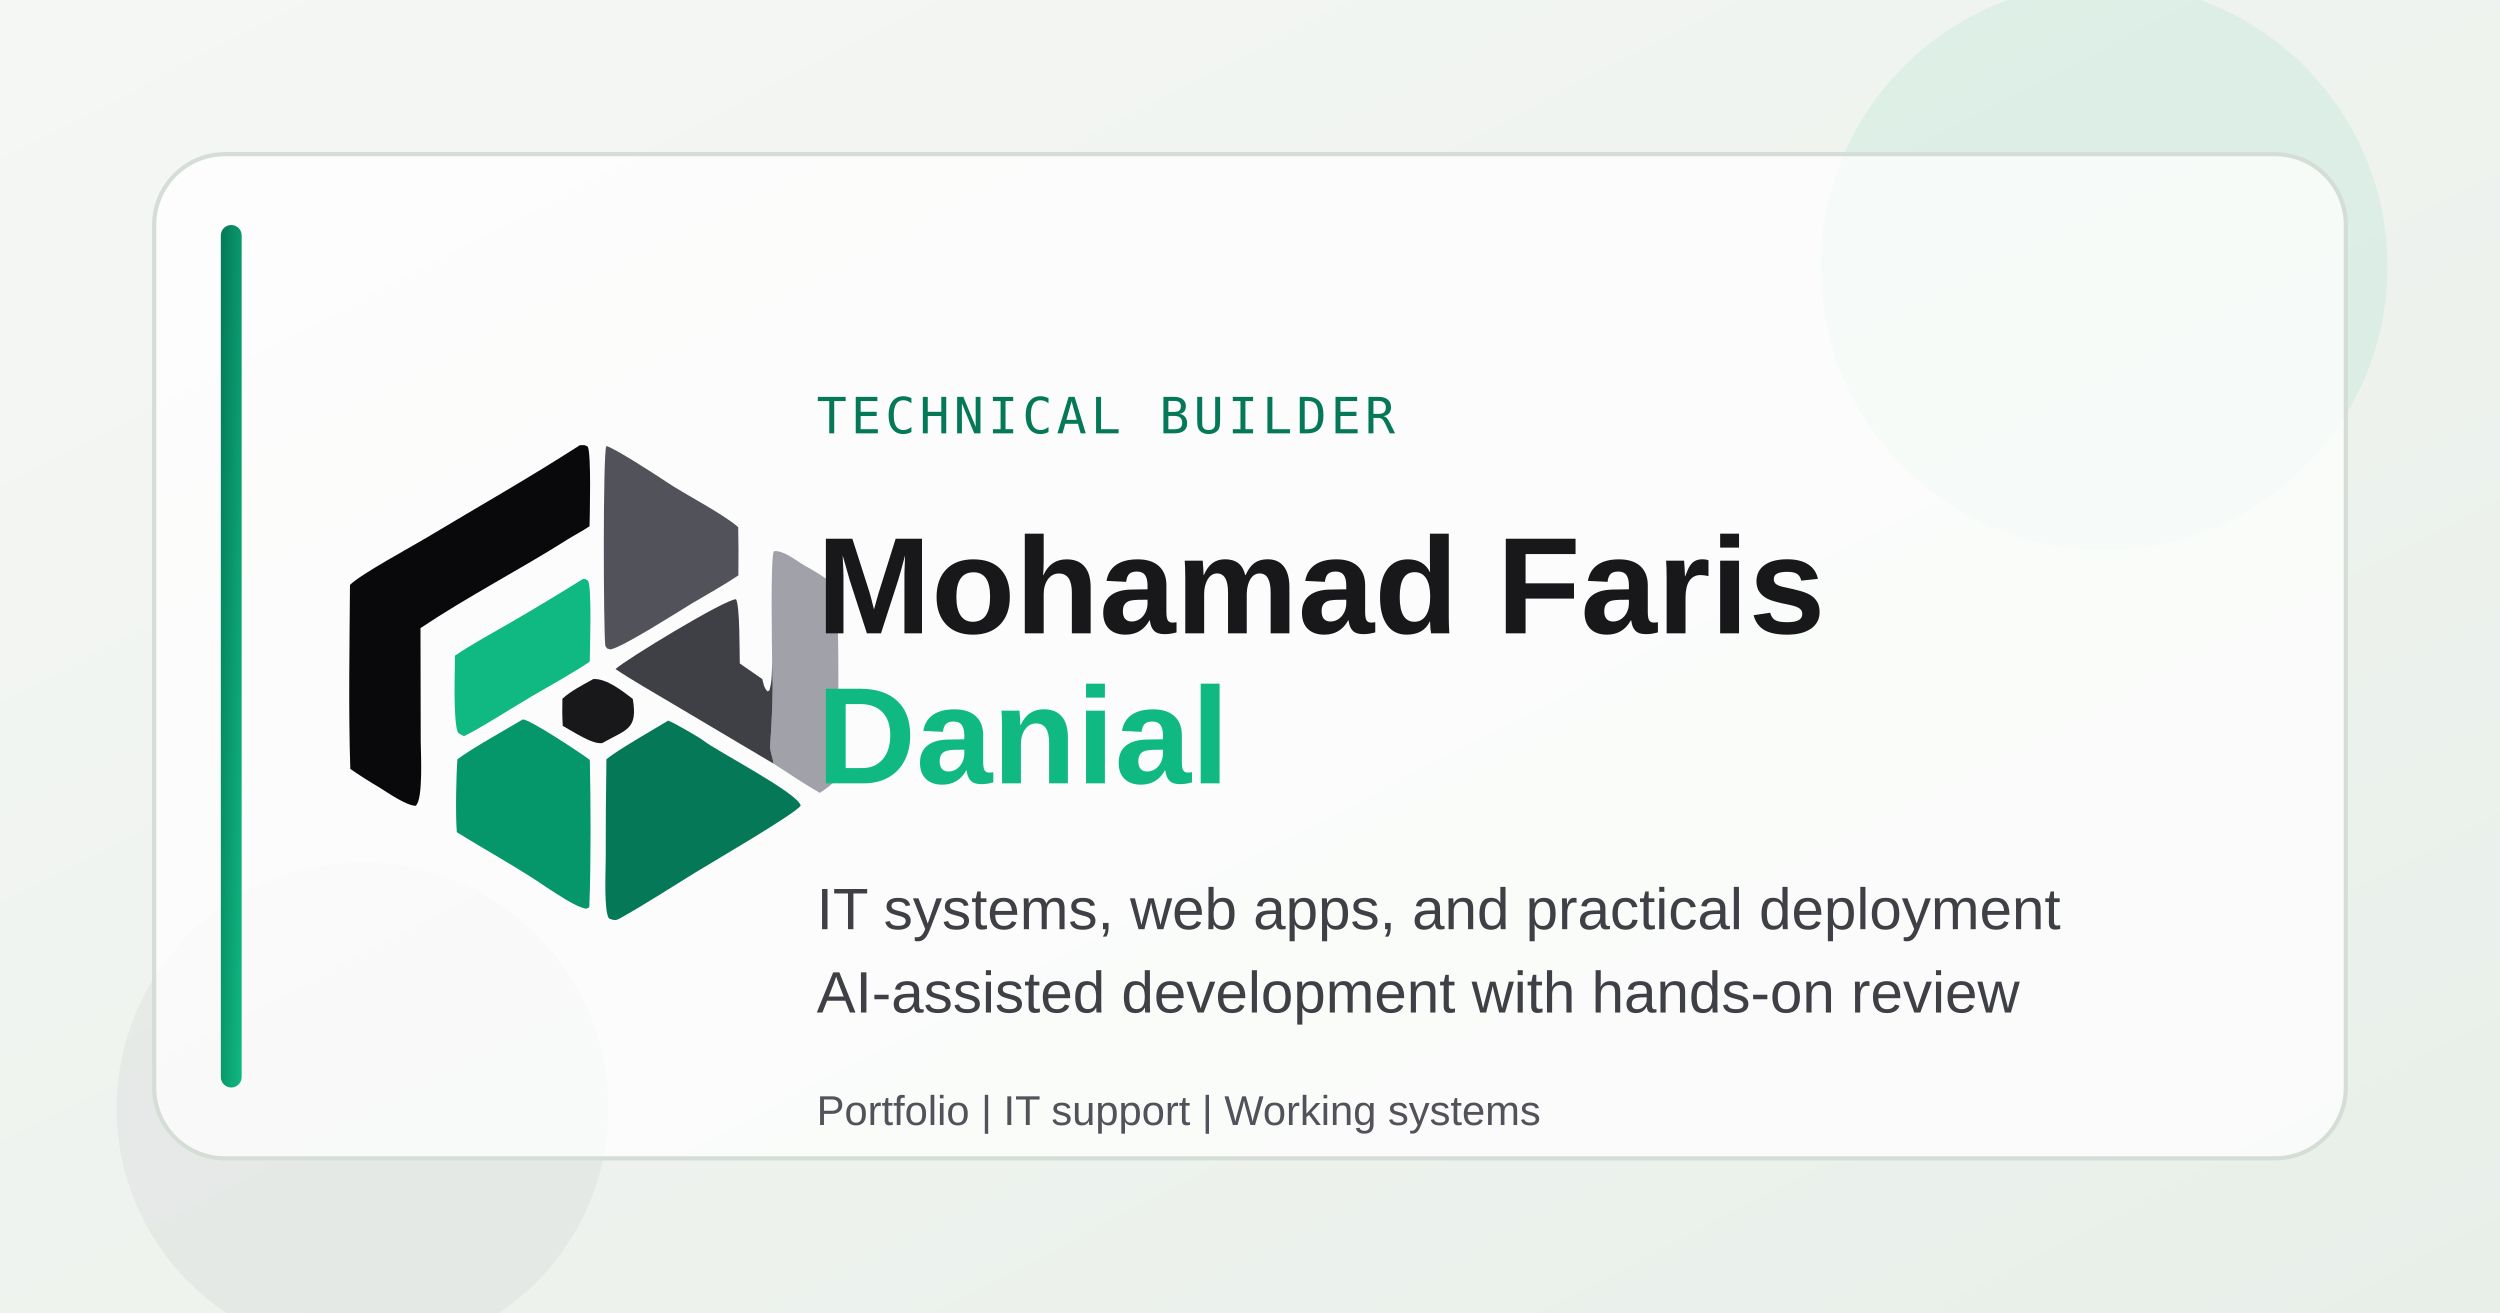
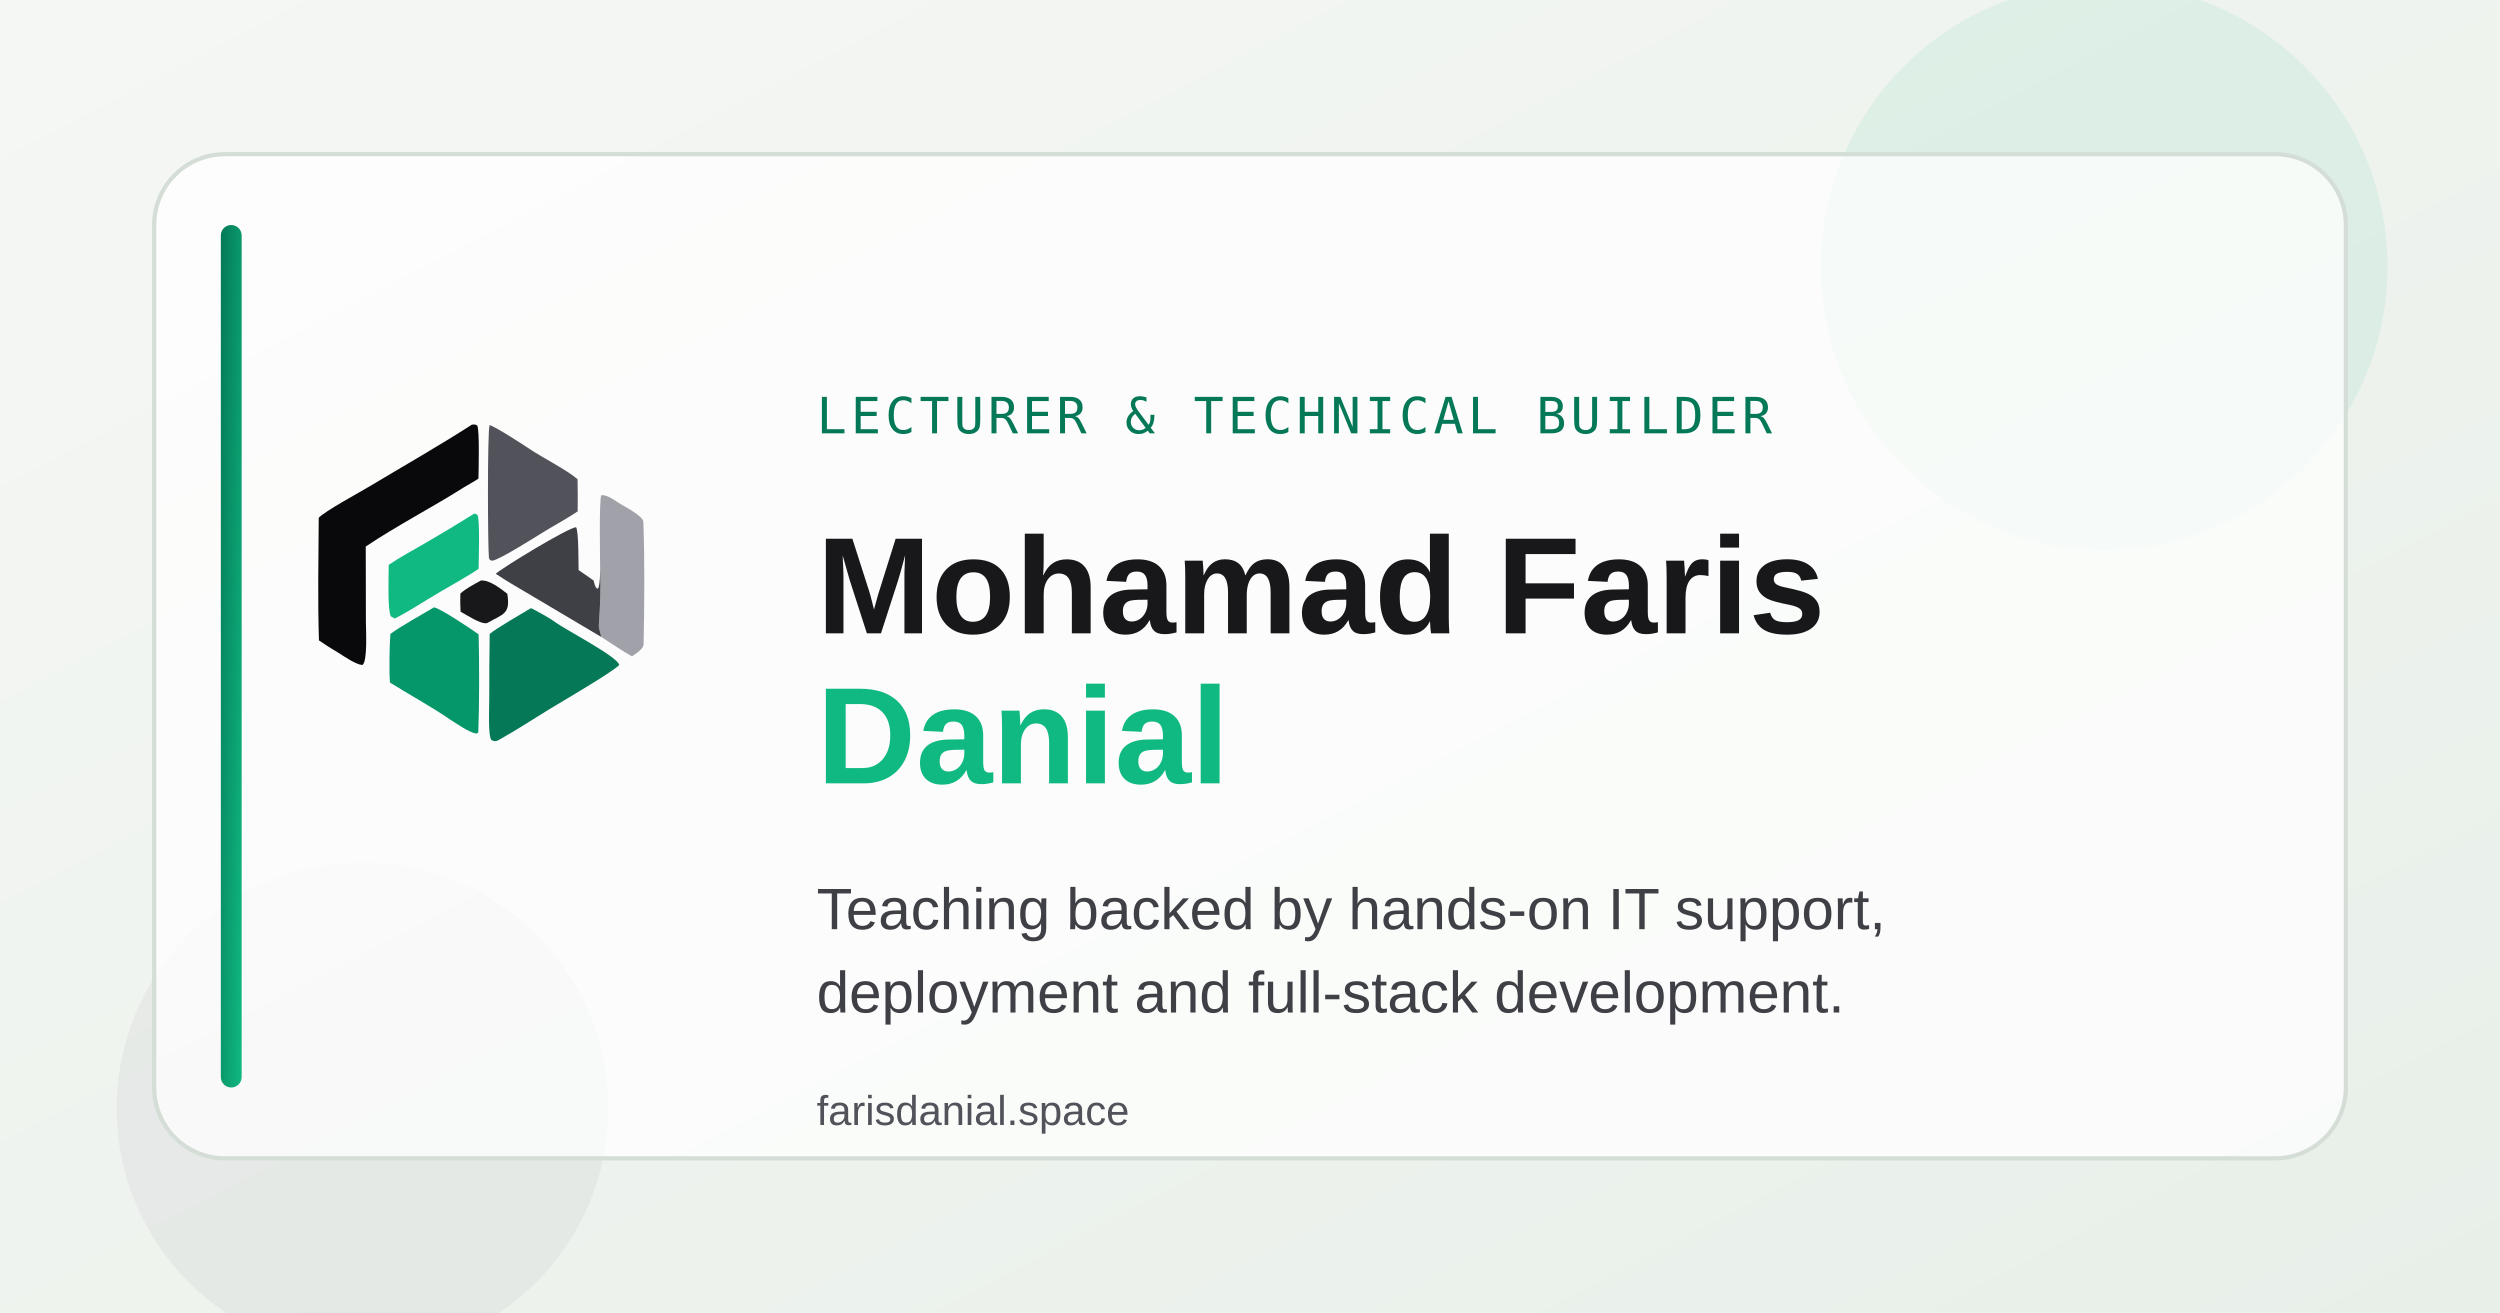
<svg xmlns="http://www.w3.org/2000/svg" width="1200" height="630" viewBox="0 0 1200 630" role="img" aria-label="Mohamad Faris Danial portfolio social preview">
  <defs>
    <linearGradient id="bg" x1="0" x2="1" y1="0" y2="1">
      <stop offset="0%" stop-color="#f5f7f4" />
      <stop offset="100%" stop-color="#e8efe9" />
    </linearGradient>
    <linearGradient id="accent" x1="0" x2="1" y1="0" y2="1">
      <stop offset="0%" stop-color="#047857" />
      <stop offset="100%" stop-color="#10b981" />
    </linearGradient>
  </defs>
  <rect width="1200" height="630" fill="url(#bg)" />
  <circle cx="1010" cy="128" r="136" fill="#10b981" fill-opacity="0.08" />
  <circle cx="174" cy="532" r="118" fill="#18181b" fill-opacity="0.04" />
  <rect x="74" y="74" width="1052" height="482" rx="34" fill="#ffffff" fill-opacity="0.74" stroke="#d4ddd6" stroke-width="2" />
  <rect x="106" y="108" width="10" height="414" rx="5" fill="url(#accent)" />
-   <g transform="translate(-360 -260) scale(0.63)">
+   <g transform="translate(-199 -112) scale(0.42)">
    <path fill="#09090b" d="M 1013.13 751.954 C 1016.09 751.802 1016.76 751.428 1019.22 753.009 C 1022.06 758.016 1020.74 805.061 1020.62 813.62 C 1015.48 817.209 1009.44 820.178 1004.12 823.549 C 967.618 846.666 927.577 867.266 891.806 891.268 L 891.979 977.139 C 891.996 986.002 894.076 1022.23 888.05 1026.67 C 880.498 1026.22 867.456 1017.01 860.5 1012.69 C 852.934 1008.26 845.54 1003.54 838.335 998.549 C 836.841 954.711 837.779 902.636 838.079 858.328 C 846.324 850.095 884.149 829.742 896.384 822.391 C 935.268 799.031 974.966 776.561 1013.13 751.954 z" />
    <path fill="#047857" d="M 1080.51 961.727 C 1084.21 962.966 1104.52 974.64 1107.55 977.085 C 1116.94 984.659 1180.54 1017.5 1181.47 1026.64 C 1175.68 1033.74 1113.54 1069.88 1100.56 1077.86 C 1082.15 1089.26 1062.26 1102.08 1043.38 1112.62 C 1040.19 1114.4 1038.41 1113.66 1035.53 1112.56 C 1031.38 1108.08 1032.92 1075.62 1032.94 1067.22 C 1032.9 1041.86 1033.08 1016.51 1033.46 991.157 C 1041.1 984.629 1070.36 967.926 1080.51 961.727 z" />
    <path fill="#059669" d="M 969.745 960.823 C 975.382 960.891 1014.21 986.687 1020.82 991.678 C 1021.55 1023.4 1021.72 1070.52 1020.45 1103.17 C 1020.4 1104.45 1019.47 1104.43 1018.04 1105.03 C 1010.31 1104 995.438 1093.54 988.203 1089 C 968.694 1075.41 940.209 1059.69 919.494 1046.76 C 918.42 1033.86 918.94 1003.9 919.96 991.197 C 930.474 983.153 957.498 968.154 969.745 960.823 z" />
    <path fill="#52525b" d="M 1033.35 752.54 C 1038.92 753.6 1071.73 774.82 1079.12 779.825 C 1092.96 789.206 1122.04 803.952 1133.87 814.341 C 1134.13 826.587 1134.17 838.836 1134 851.084 C 1123.55 858.145 1109.66 865.913 1098.58 872.454 C 1087.13 879.404 1046.3 905.558 1036.54 907.516 C 1033.28 906.498 1034.51 907.433 1032.62 904.758 C 1031.22 893.288 1030.73 759.217 1033.35 752.54 z" />
    <path fill="#a1a1aa" d="M 1159.7 916.725 C 1159.67 906.999 1158.33 838.177 1160.99 832.664 C 1167.97 831.498 1178.52 840.254 1184.93 843.869 C 1190.18 846.836 1208.81 856.95 1209.04 862.926 C 1210.79 909.232 1210.2 956.198 1209.37 1002.55 C 1209.26 1008.71 1200.62 1013.45 1196.04 1016.81 C 1184.47 1010.14 1172.2 1001.88 1160.87 994.566 C 1160.5 991.171 1157.98 984.475 1158.17 981.73 C 1159.66 959.589 1160.76 938.966 1159.7 916.725 z" />
    <path fill="#3f3f46" d="M 1040.39 922.453 C 1047.75 915.472 1123.73 869.274 1132.17 869.258 C 1135.19 873.408 1134.85 910.416 1135.07 918.18 C 1140.76 922.185 1146.48 926.155 1152.22 930.088 C 1153.15 933.567 1153.63 937.357 1156.31 939.483 L 1157.67 938.691 C 1159.75 931.587 1159.52 924.149 1159.7 916.725 C 1160.76 938.966 1159.66 959.589 1158.17 981.73 C 1157.98 984.475 1160.5 991.171 1160.87 994.566 L 1082.38 948.013 C 1069.11 940.088 1053.01 930.984 1040.39 922.453 z" />
    <path fill="#10b981" d="M 1015.85 853.653 C 1018.3 854.099 1017.39 853.828 1019.58 855.311 C 1022.42 861.669 1020.89 906.421 1020.76 916.742 C 1013.11 922.48 985.944 937.751 976.605 943.201 C 961.736 951.878 939.658 966.347 924.941 973.585 C 923.261 972.773 922.128 972.084 920.521 971.143 C 916.486 963.59 918.039 923.557 918.084 912.215 C 930.977 903.409 946.33 895.211 959.965 887.291 C 978.775 876.386 997.404 865.172 1015.85 853.653 z" />
    <path fill="#18181b" d="M 1023.53 930.051 C 1033.7 929.596 1045.76 939.212 1053.56 945.225 C 1057.42 968.525 1049.2 968.173 1030.36 978.815 C 1023.14 980.304 1007.56 969.705 1000.19 965.74 C 999.759 958.198 999.731 952.62 999.93 945.053 C 1006.12 939.259 1015.94 934.26 1023.53 930.051 z" />
  </g>
-   <text x="392" y="208" fill="#047857" font-family="Consolas, monospace" font-size="24" letter-spacing="2">TECHNICAL BUILDER</text>
+   <text x="392" y="208" fill="#047857" font-family="Consolas, monospace" font-size="24" letter-spacing="2">LECTURER &amp; TECHNICAL BUILDER</text>
  <text x="392" y="304" fill="#18181b" font-family="Segoe UI, Arial, sans-serif" font-size="66" font-weight="700">Mohamad Faris</text>
  <text x="392" y="376" fill="#10b981" font-family="Segoe UI, Arial, sans-serif" font-size="66" font-weight="700">Danial</text>
  <text x="392" y="446" fill="#3f3f46" font-family="Segoe UI, Arial, sans-serif" font-size="28">
-     IT systems, web apps, and practical deployment
+     Teaching backed by hands-on IT support,
  </text>
  <text x="392" y="486" fill="#3f3f46" font-family="Segoe UI, Arial, sans-serif" font-size="28">
-     AI-assisted development with hands-on review
+     deployment and full-stack development.
  </text>
  <text x="392" y="540" fill="#52525b" font-family="Segoe UI, Arial, sans-serif" font-size="20">
-     Portfolio | IT support | Working systems
+     farisdanial.space
  </text>
</svg>
